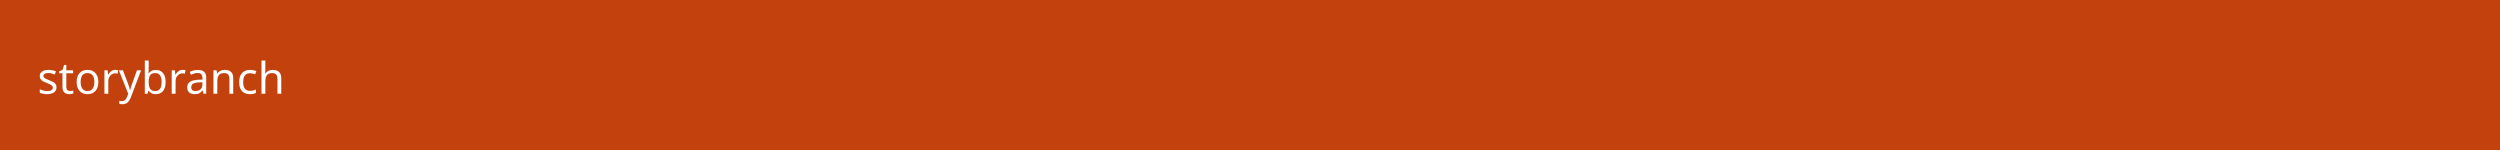
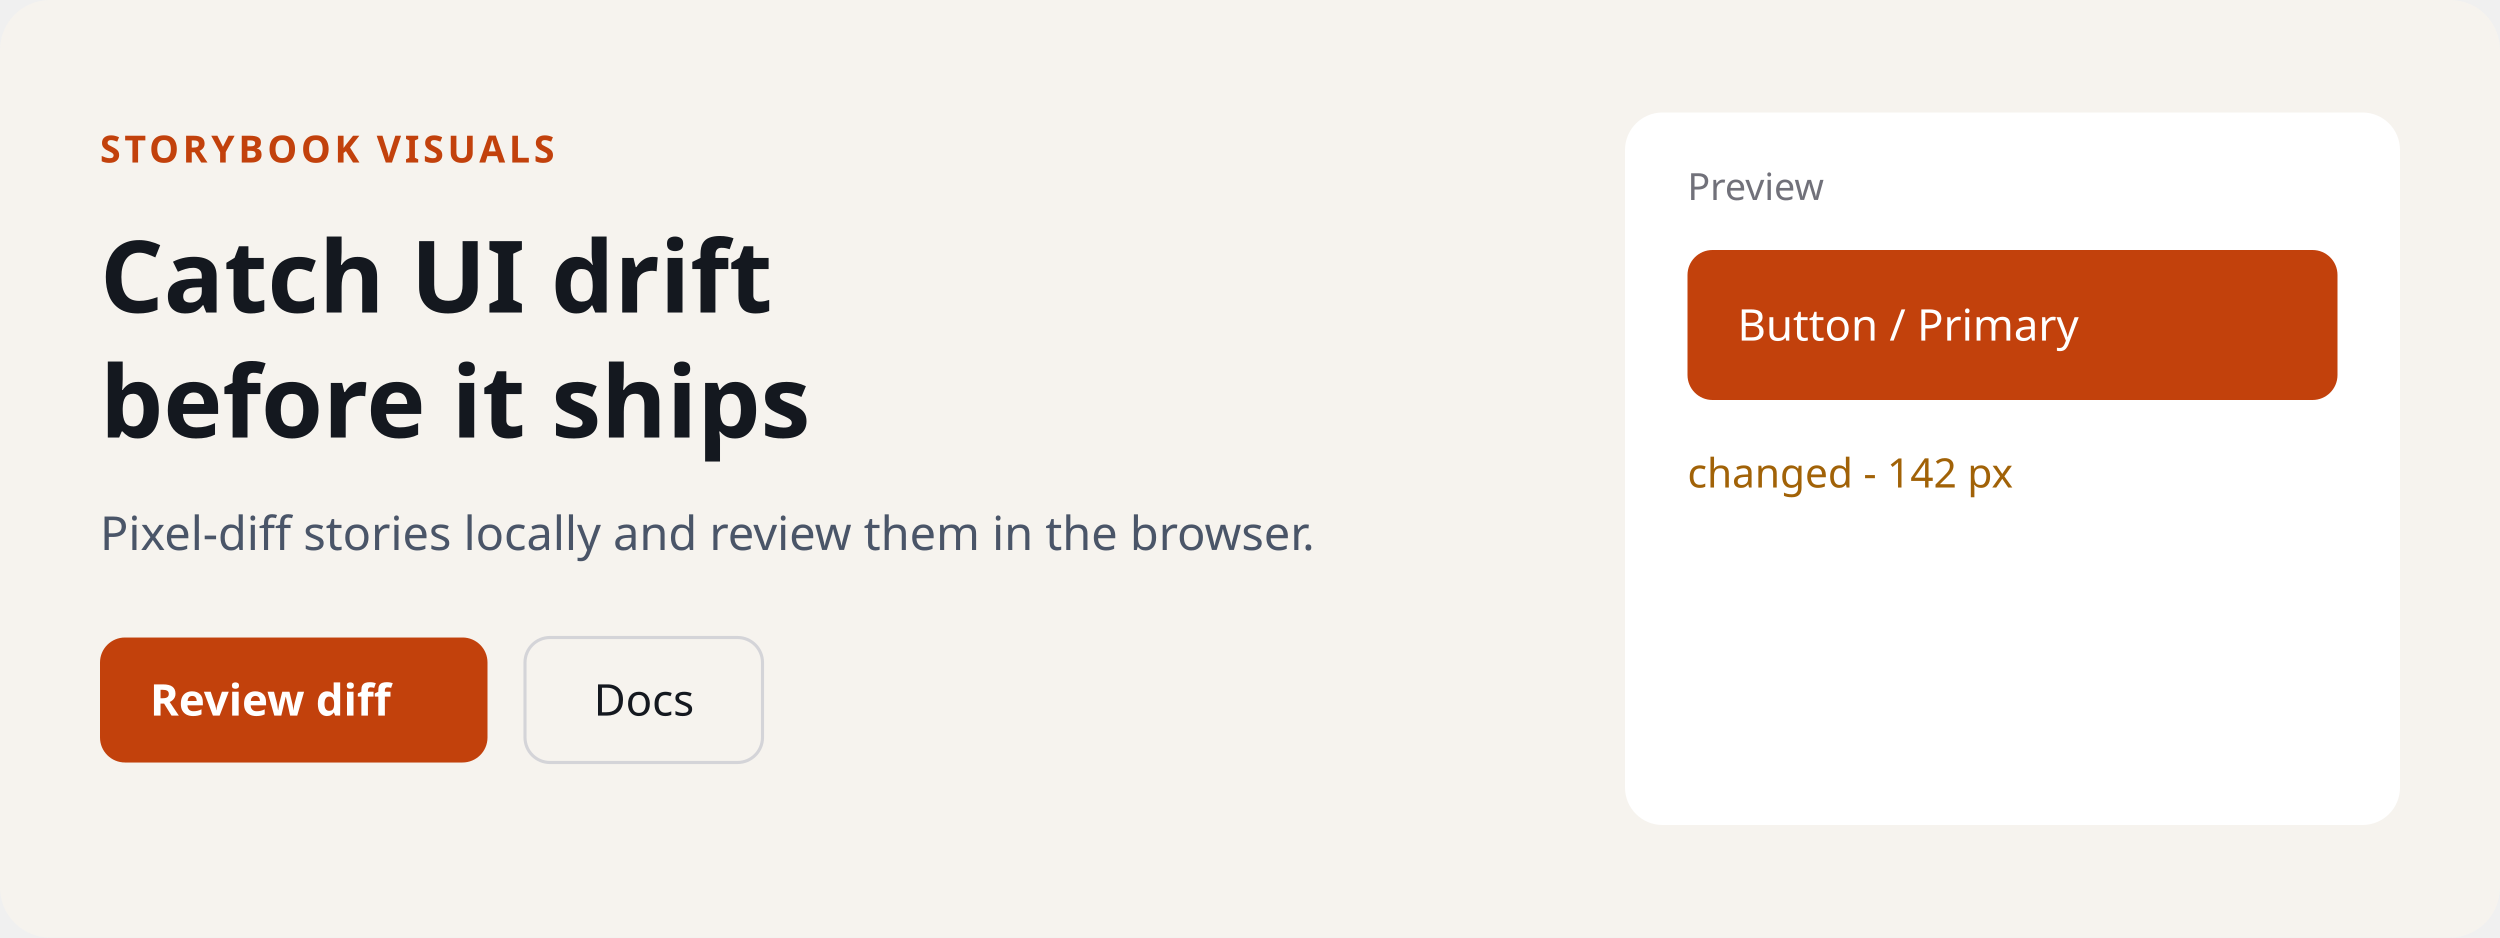
- <svg xmlns="http://www.w3.org/2000/svg" width="800" height="48" viewBox="0 0 800 48">
-   <rect width="800" height="48" fill="#c2410c" />
-   <text x="12" y="30" fill="#fff" font-family="ui-sans-serif,system-ui,sans-serif" font-size="14">storybranch</text>
+ <svg xmlns="http://www.w3.org/2000/svg" width="800" height="300" viewBox="0 0 800 300">
+   <rect width="800" height="300" rx="16" fill="#f6f3ee" />
+   <text x="32" y="52" fill="#c2410c" font-family="ui-sans-serif,system-ui,sans-serif" font-size="12" font-weight="700" letter-spacing="1.2">STORYBOOK VISUALS</text>
+   <text x="32" y="100" fill="#14181f" font-family="ui-sans-serif,system-ui,sans-serif" font-size="32" font-weight="700">Catch UI drift</text>
+   <text x="32" y="140" fill="#14181f" font-family="ui-sans-serif,system-ui,sans-serif" font-size="32" font-weight="700">before it ships</text>
+   <text x="32" y="176" fill="#4a5568" font-family="ui-sans-serif,system-ui,sans-serif" font-size="15">Pixel-diff stories locally and review them in the browser.</text>
+   <rect x="32" y="204" width="124" height="40" rx="8" fill="#c2410c" />
+   <text x="48" y="229" fill="#fff" font-family="ui-sans-serif,system-ui,sans-serif" font-size="14" font-weight="600">Review diff</text>
+   <rect x="168" y="204" width="76" height="40" rx="8" fill="none" stroke="#d4d4d8" />
+   <text x="190" y="229" fill="#14181f" font-family="ui-sans-serif,system-ui,sans-serif" font-size="14">Docs</text>
+   <rect x="520" y="36" width="248" height="228" rx="12" fill="#fff" />
+   <text x="540" y="64" fill="#71717a" font-family="ui-sans-serif,system-ui,sans-serif" font-size="12">Preview</text>
+   <rect x="540" y="80" width="208" height="48" rx="8" fill="#c2410c" />
+   <text x="556" y="109" fill="#fff" font-family="ui-sans-serif,system-ui,sans-serif" font-size="14">Button / Primary</text>
+   <text x="540" y="156" fill="#a16207" font-family="ui-sans-serif,system-ui,sans-serif" font-size="13">changed - 142 px</text>
</svg>
